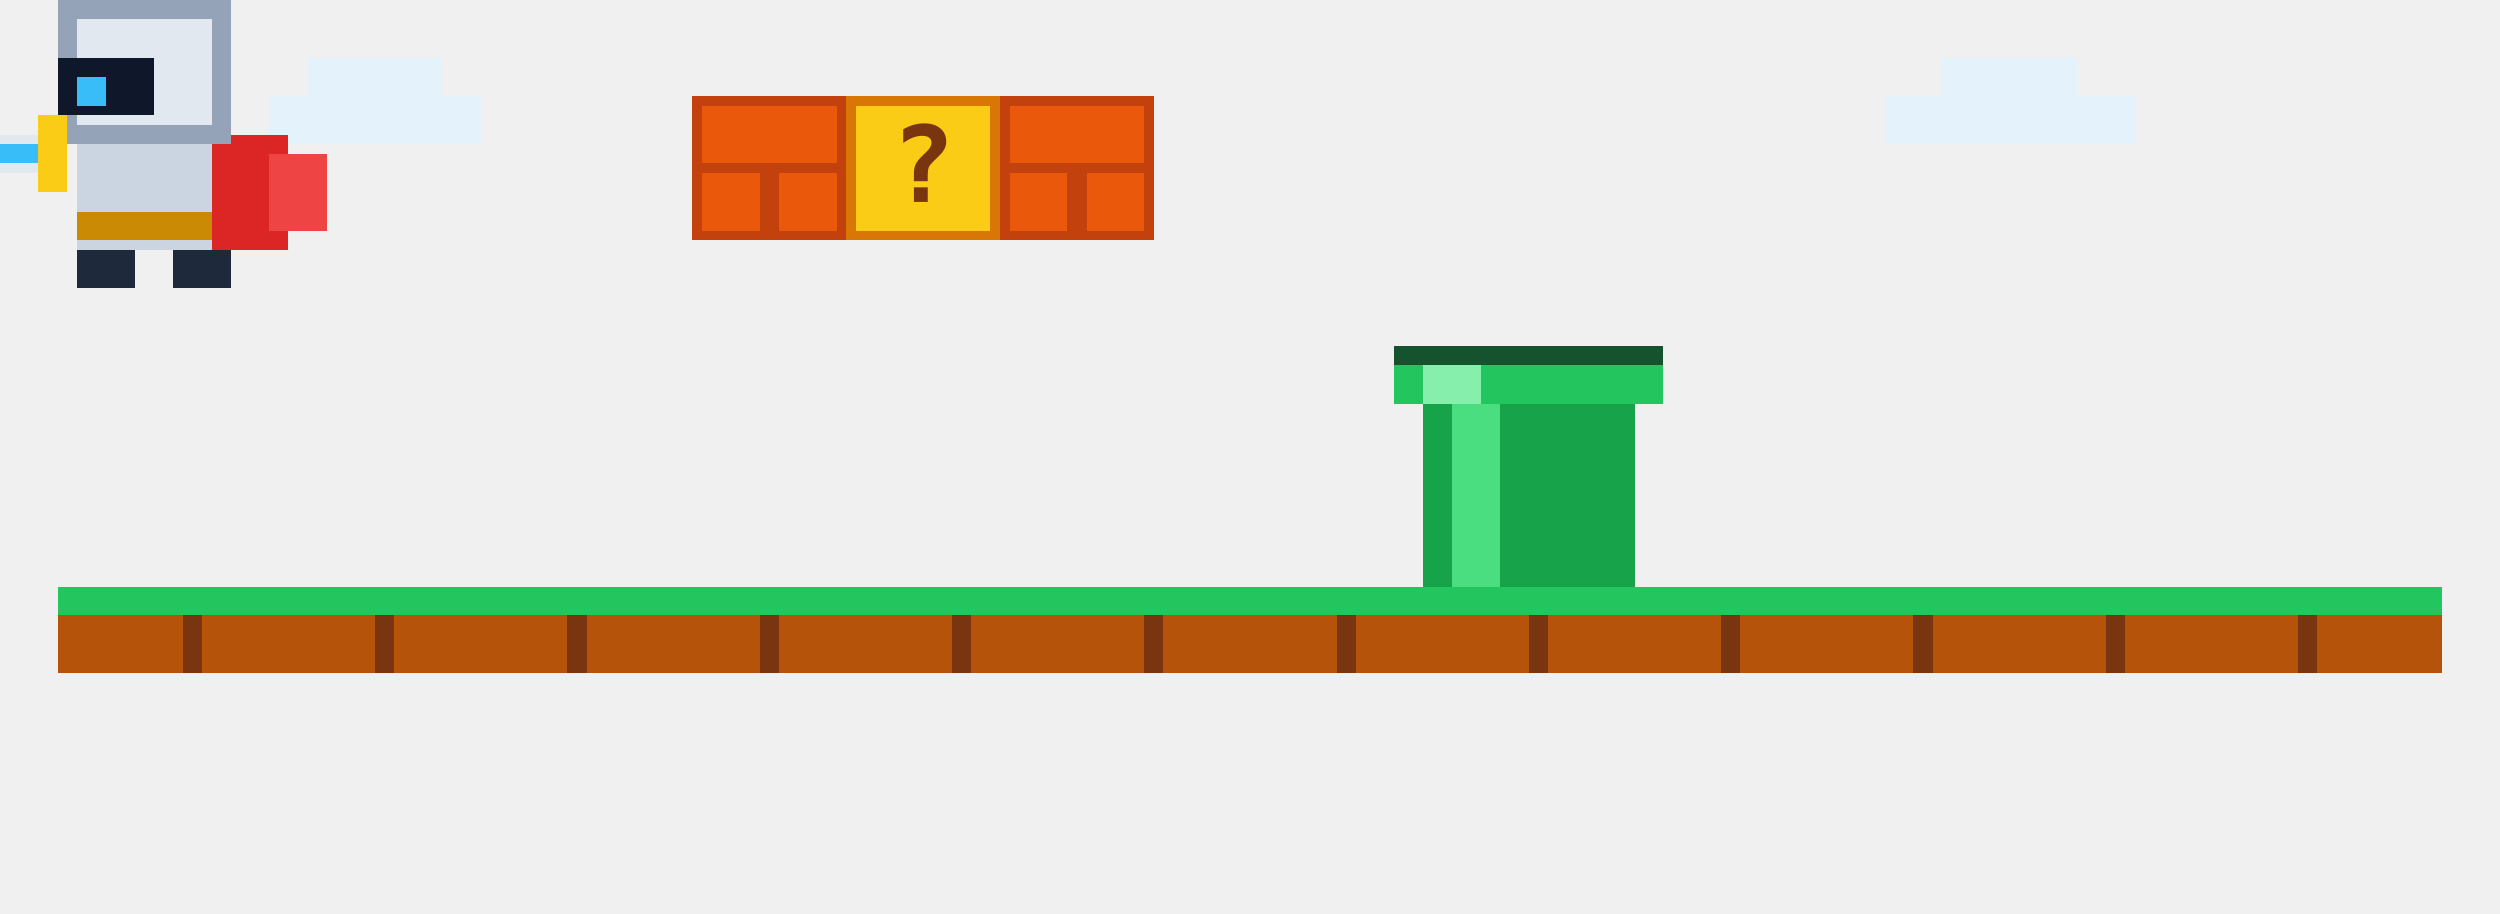
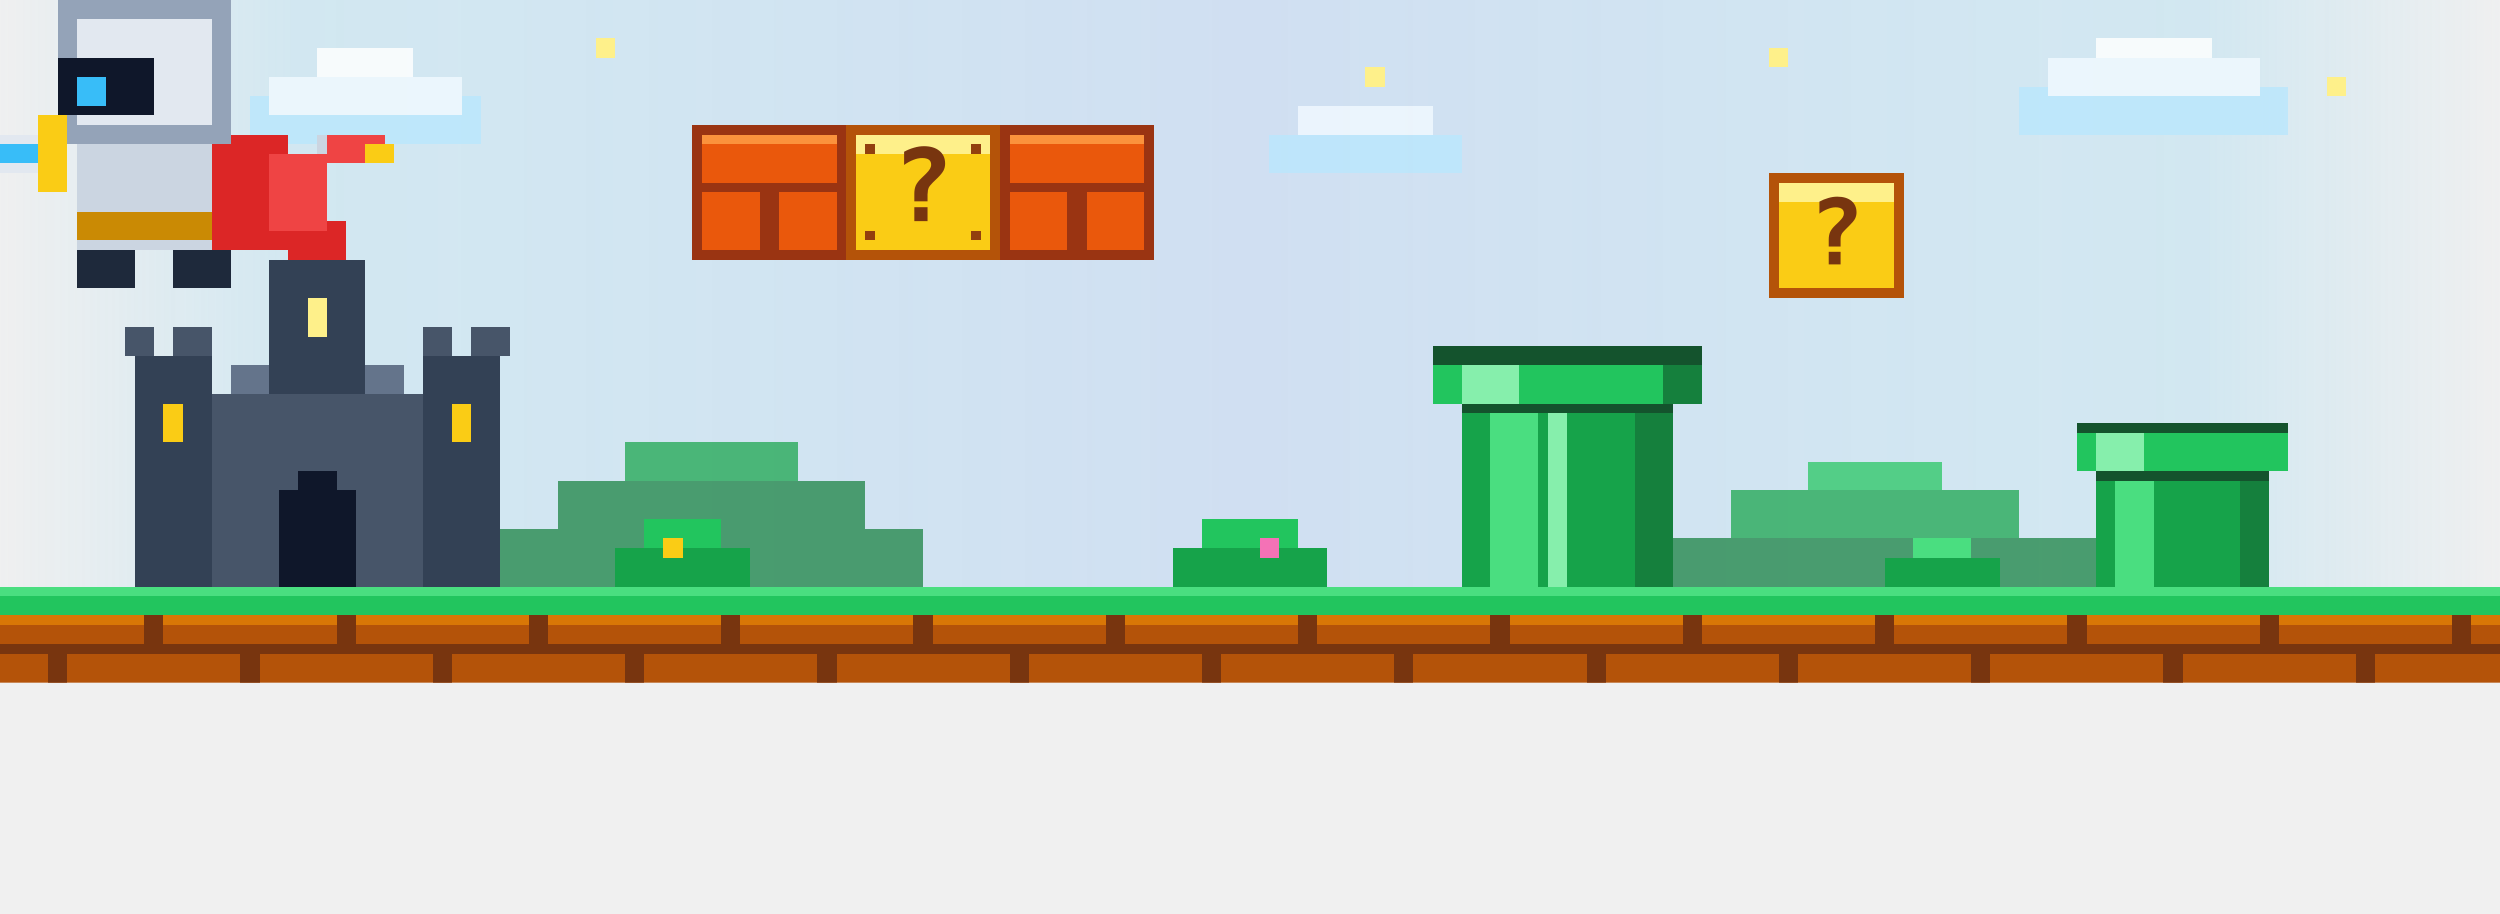
- <svg xmlns="http://www.w3.org/2000/svg" viewBox="0 0 260 95" shape-rendering="crispEdges">
+ <svg xmlns="http://www.w3.org/2000/svg" viewBox="0 0 260 95" width="260" height="95" shape-rendering="crispEdges">
  <defs>
-     <clipPath id="pkaClip">
+     <clipPath id="pka-clip">
      <rect x="0" y="0" width="260" height="71" />
    </clipPath>
+     <linearGradient id="pka-sky-fade" x1="0%" y1="0%" x2="100%" y2="0%">
+       <stop offset="0%" stop-color="#38bdf8" stop-opacity="0" />
+       <stop offset="12%" stop-color="#38bdf8" stop-opacity="0.16" />
+       <stop offset="50%" stop-color="#60a5fa" stop-opacity="0.22" />
+       <stop offset="88%" stop-color="#38bdf8" stop-opacity="0.16" />
+       <stop offset="100%" stop-color="#38bdf8" stop-opacity="0" />
+     </linearGradient>
    <style>
-       /* Retro 8-bit Stage sitting flush on bubble top border y=70! */
-       .pk-runner { animation: pkRunStage 2.8s linear infinite; }
-       .pk-legs { animation: pkStride 0.22s steps(2) infinite; }
-       .pk-qblock { transform-origin: 96px 18px; animation: pkBumpBlock 2.8s ease-out infinite; }
-       .pk-coin { animation: pkCoinPop 2.8s ease-out infinite; opacity: 0; }
-       .pk-score { animation: pkScorePop 2.8s ease-out infinite; opacity: 0; }
+       /* Silky 60fps decoupled horizontal travel + gravity-arc platformer jumps */
+       .pka-run-x { animation: pkaRunX 3.6s linear infinite; }
+       .pka-jump-y { animation: pkaJumpY 3.6s linear infinite; }
+       .pka-stride { animation: pkaStride 0.2s steps(2) infinite; }
+       .pka-cape { animation: pkaCapeWave 0.24s steps(2) infinite; }
+       .pka-flag { animation: pkaFlagWave 0.6s steps(2) infinite; }
+       .pka-cloud-slow { animation: pkaCloudDrift 18s linear infinite; }
+       .pka-cloud-fast { animation: pkaCloudDrift 12s linear -5s infinite; }
+       .pka-star1 { animation: pkaTwinkle 1.4s steps(2) infinite; }
+       .pka-star2 { animation: pkaTwinkle 1.8s steps(2) -0.7s infinite; }
+       .pka-qblock { animation: pkaBumpBlock 3.6s cubic-bezier(0.33, 1, 0.68, 1) infinite; }
+       .pka-qshine { animation: pkaShimmer 0.9s steps(2) infinite; }
+       .pka-coin { animation: pkaCoinPop 3.6s linear infinite; opacity: 0; }
+       .pka-score { animation: pkaScorePop 3.6s linear infinite; opacity: 0; }
+       .pka-spark { animation: pkaSparkPop 3.6s linear infinite; opacity: 0; }

-       @keyframes pkRunStage {
-         0%   { transform: translate(220px, 31px); }
-         18%  { transform: translate(178px, 31px); }
-         30%  { transform: translate(150px, 5px); }
-         42%  { transform: translate(122px, 31px); }
-         52%  { transform: translate(100px, 31px); }
-         62%  { transform: translate(86px, 16px); }
-         74%  { transform: translate(62px, 31px); }
-         100% { transform: translate(-36px, 31px); }
-       }
-       @keyframes pkStride { 0% { transform: translateY(0); } 100% { transform: translateY(-2px); } }
-       @keyframes pkBumpBlock {
-         0%, 59%, 70%, 100% { transform: translateY(0); }
-         63% { transform: translateY(-5px); }
-       }
-       @keyframes pkCoinPop {
-         0%, 60% { opacity: 0; transform: translate(94px, 12px) scaleX(1); }
-         64% { opacity: 1; transform: translate(94px, 1px) scaleX(0.3); }
-         72% { opacity: 1; transform: translate(94px, -1px) scaleX(1); }
-         84%, 100% { opacity: 0; transform: translate(94px, 6px) scaleX(0.3); }
-       }
-       @keyframes pkScorePop {
-         0%, 63% { opacity: 0; transform: translateY(0); }
-         68%, 82% { opacity: 1; transform: translateY(-3px); }
-         90%, 100% { opacity: 0; transform: translateY(-6px); }
+       @keyframes pkaRunX {
+         0%   { transform: translateX(265px); opacity: 0; }
+         4%   { opacity: 1; }
+         94%  { opacity: 1; }
+         100% { transform: translateX(-45px); opacity: 0; }
+       }
+       @keyframes pkaJumpY {
+         0%, 10% { transform: translateY(31px); animation-timing-function: cubic-bezier(0.33, 1, 0.68, 1); }
+         17%     { transform: translateY(15px); animation-timing-function: cubic-bezier(0.32, 0, 0.67, 0); }
+         24%, 29%{ transform: translateY(31px); animation-timing-function: cubic-bezier(0.33, 1, 0.68, 1); }
+         37.5%   { transform: translateY(4px);  animation-timing-function: cubic-bezier(0.32, 0, 0.67, 0); }
+         46%, 52%{ transform: translateY(31px); animation-timing-function: cubic-bezier(0.33, 1, 0.68, 1); }
+         59%     { transform: translateY(15px); animation-timing-function: cubic-bezier(0.32, 0, 0.67, 0); }
+         66%, 100%{ transform: translateY(31px); }
+       }
+       @keyframes pkaStride {
+         0%   { transform: translateY(0); }
+         100% { transform: translateY(-2px); }
+       }
+       @keyframes pkaCapeWave {
+         0%   { transform: translateY(0); }
+         100% { transform: translateY(-1px); }
+       }
+       @keyframes pkaFlagWave {
+         0%   { transform: translateX(0); }
+         100% { transform: translateX(1px); }
+       }
+       @keyframes pkaCloudDrift {
+         0%   { transform: translateX(0); }
+         100% { transform: translateX(-260px); }
+       }
+       @keyframes pkaTwinkle {
+         0%   { opacity: 0.3; }
+         100% { opacity: 1; }
+       }
+       @keyframes pkaBumpBlock {
+         0%, 57%, 66%, 100% { transform: translateY(0); }
+         60% { transform: translateY(-5px); }
+       }
+       @keyframes pkaShimmer {
+         0%   { opacity: 0.35; }
+         100% { opacity: 0.95; }
+       }
+       @keyframes pkaCoinPop {
+         0%, 58% { opacity: 0; transform: translate(96px, 12px) scaleX(1); animation-timing-function: cubic-bezier(0.33, 1, 0.68, 1); }
+         63%     { opacity: 1; transform: translate(96px, 1px) scaleX(0.35); animation-timing-function: linear; }
+         68%     { opacity: 1; transform: translate(96px, 0px) scaleX(1); animation-timing-function: cubic-bezier(0.32, 0, 0.67, 0); }
+         76%, 100% { opacity: 0; transform: translate(96px, 8px) scaleX(0.35); }
+       }
+       @keyframes pkaScorePop {
+         0%, 61% { opacity: 0; transform: translateY(2px); }
+         65%, 78%{ opacity: 1; transform: translateY(-2px); }
+         86%, 100%{ opacity: 0; transform: translateY(-5px); }
+       }
+       @keyframes pkaSparkPop {
+         0%, 58% { opacity: 0; }
+         62%, 72%{ opacity: 1; }
+         78%, 100%{ opacity: 0; }
      }
    </style>
  </defs>
-   <g clip-path="url(#pkaClip)">
-     <g fill="#e0f2fe" opacity="0.8">
-       <rect x="28" y="10" width="22" height="5" />
-       <rect x="32" y="6" width="14" height="4" />
-       <rect x="196" y="10" width="26" height="5" />
-       <rect x="202" y="6" width="14" height="4" />
-     </g>
-     <rect x="6" y="61" width="248" height="3" fill="#22c55e" />
-     <rect x="6" y="64" width="248" height="6" fill="#b45309" />
-     <path d="M 20 64 V 70 M 40 64 V 70 M 60 64 V 70 M 80 64 V 70 M 100 64 V 70 M 120 64 V 70 M 140 64 V 70 M 160 64 V 70 M 180 64 V 70 M 200 64 V 70 M 220 64 V 70 M 240 64 V 70" stroke="#78350f" stroke-width="2" />
-     <g>
-       <rect x="148" y="42" width="22" height="19" fill="#16a34a" />
-       <rect x="151" y="42" width="5" height="19" fill="#4ade80" />
-       <rect x="145" y="36" width="28" height="6" fill="#22c55e" />
-       <rect x="148" y="36" width="6" height="6" fill="#86efac" />
-       <rect x="145" y="36" width="28" height="2" fill="#14532d" />
-     </g>
-     <g>
-       <rect x="72" y="10" width="16" height="15" fill="#c2410c" />
-       <rect x="73" y="11" width="14" height="6" fill="#ea580c" />
-       <rect x="73" y="18" width="6" height="6" fill="#ea580c" />
-       <rect x="81" y="18" width="6" height="6" fill="#ea580c" />
-       <rect x="104" y="10" width="16" height="15" fill="#c2410c" />
-       <rect x="105" y="11" width="14" height="6" fill="#ea580c" />
-       <rect x="105" y="18" width="6" height="6" fill="#ea580c" />
-       <rect x="113" y="18" width="6" height="6" fill="#ea580c" />
-       <g class="pk-qblock">
-         <rect x="88" y="10" width="16" height="15" fill="#d97706" />
-         <rect x="89" y="11" width="14" height="13" fill="#facc15" />
-         <text x="96" y="21" font-family="Consolas, monospace" font-size="11" font-weight="900" fill="#78350f" text-anchor="middle">?</text>
-       </g>
-     </g>
-     <g class="pk-coin">
-       <rect x="-4" y="0" width="8" height="10" fill="#facc15" />
-       <rect x="-2" y="2" width="4" height="6" fill="#fef08a" />
-     </g>
-     <text class="pk-score" x="116" y="9" font-family="Consolas, monospace" font-size="7.5" font-weight="900" fill="#fef08a" text-anchor="middle">+100</text>
-     <g class="pk-runner">
-       <g class="pk-legs">
-         <rect x="18" y="14" width="12" height="12" fill="#dc2626" />
-         <rect x="28" y="16" width="6" height="8" fill="#ef4444" />
-         <rect x="8" y="26" width="6" height="4" fill="#1e293b" />
-         <rect x="18" y="26" width="6" height="4" fill="#1e293b" />
-         <rect x="8" y="14" width="14" height="12" fill="#cbd5e1" />
-         <rect x="8" y="22" width="14" height="3" fill="#ca8a04" />
-         <rect x="10" y="-4" width="14" height="5" fill="#ef4444" />
-         <rect x="6" y="0" width="18" height="15" fill="#94a3b8" />
-         <rect x="8" y="2" width="14" height="11" fill="#e2e8f0" />
-         <rect x="6" y="6" width="10" height="6" fill="#0f172a" />
-         <rect x="8" y="8" width="3" height="3" fill="#38bdf8" />
-         <rect x="-8" y="14" width="14" height="4" fill="#e2e8f0" />
-         <rect x="-6" y="15" width="10" height="2" fill="#38bdf8" />
-         <rect x="4" y="12" width="3" height="8" fill="#facc15" />
+   <g clip-path="url(#pka-clip)">
+     <rect x="0" y="0" width="260" height="62" fill="url(#pka-sky-fade)" />
+     <g fill="#fef08a">
+       <rect class="pka-star1" x="14" y="6" width="2" height="2" />
+       <rect class="pka-star2" x="62" y="4" width="2" height="2" />
+       <rect class="pka-star1" x="142" y="7" width="2" height="2" />
+       <rect class="pka-star2" x="184" y="5" width="2" height="2" />
+       <rect class="pka-star1" x="242" y="8" width="2" height="2" />
+     </g>
+     <g class="pka-cloud-slow" opacity="0.82">
+       <g>
+         <rect x="26" y="10" width="24" height="5" fill="#bae6fd" />
+         <rect x="28" y="8" width="20" height="4" fill="#f0f9ff" />
+         <rect x="33" y="5" width="10" height="3" fill="#ffffff" />
+         <rect x="132" y="14" width="20" height="4" fill="#bae6fd" />
+         <rect x="135" y="11" width="14" height="3" fill="#f0f9ff" />
+         <rect x="210" y="9" width="28" height="5" fill="#bae6fd" />
+         <rect x="213" y="6" width="22" height="4" fill="#f0f9ff" />
+         <rect x="218" y="4" width="12" height="2" fill="#ffffff" />
+       </g>
+       <g transform="translate(260, 0)">
+         <rect x="26" y="10" width="24" height="5" fill="#bae6fd" />
+         <rect x="28" y="8" width="20" height="4" fill="#f0f9ff" />
+         <rect x="33" y="5" width="10" height="3" fill="#ffffff" />
+         <rect x="132" y="14" width="20" height="4" fill="#bae6fd" />
+         <rect x="135" y="11" width="14" height="3" fill="#f0f9ff" />
+         <rect x="210" y="9" width="28" height="5" fill="#bae6fd" />
+         <rect x="213" y="6" width="22" height="4" fill="#f0f9ff" />
+         <rect x="218" y="4" width="12" height="2" fill="#ffffff" />
+       </g>
+     </g>
+     <g opacity="0.72">
+       <rect x="52" y="55" width="44" height="6" fill="#15803d" />
+       <rect x="58" y="50" width="32" height="5" fill="#15803d" />
+       <rect x="65" y="46" width="18" height="4" fill="#16a34a" />
+       <rect x="172" y="56" width="46" height="5" fill="#15803d" />
+       <rect x="180" y="51" width="30" height="5" fill="#16a34a" />
+       <rect x="188" y="48" width="14" height="3" fill="#22c55e" />
+     </g>
+     <g>
+       <rect x="14" y="37" width="8" height="24" fill="#334155" />
+       <rect x="44" y="37" width="8" height="24" fill="#334155" />
+       <rect x="13" y="34" width="3" height="3" fill="#475569" />
+       <rect x="18" y="34" width="4" height="3" fill="#475569" />
+       <rect x="44" y="34" width="3" height="3" fill="#475569" />
+       <rect x="49" y="34" width="4" height="3" fill="#475569" />
+       <rect x="22" y="41" width="22" height="20" fill="#475569" />
+       <rect x="24" y="38" width="4" height="3" fill="#64748b" />
+       <rect x="31" y="38" width="4" height="3" fill="#64748b" />
+       <rect x="38" y="38" width="4" height="3" fill="#64748b" />
+       <rect x="28" y="27" width="10" height="14" fill="#334155" />
+       <rect x="30" y="23" width="6" height="4" fill="#dc2626" />
+       <rect x="32" y="19" width="2" height="4" fill="#ef4444" />
+       <rect x="33" y="14" width="1" height="6" fill="#cbd5e1" />
+       <g class="pka-flag">
+         <rect x="34" y="14" width="6" height="3" fill="#ef4444" />
+         <rect x="38" y="15" width="3" height="2" fill="#facc15" />
+       </g>
+       <rect x="17" y="42" width="2" height="4" fill="#facc15" />
+       <rect x="47" y="42" width="2" height="4" fill="#facc15" />
+       <rect x="32" y="31" width="2" height="4" fill="#fef08a" />
+       <rect x="29" y="51" width="8" height="10" fill="#0f172a" />
+       <rect x="31" y="49" width="4" height="2" fill="#0f172a" />
+     </g>
+     <g>
+       <rect x="64" y="57" width="14" height="4" fill="#16a34a" />
+       <rect x="67" y="54" width="8" height="3" fill="#22c55e" />
+       <rect x="69" y="56" width="2" height="2" fill="#facc15" />
+       <rect x="122" y="57" width="16" height="4" fill="#16a34a" />
+       <rect x="125" y="54" width="10" height="3" fill="#22c55e" />
+       <rect x="131" y="56" width="2" height="2" fill="#f472b6" />
+       <rect x="196" y="58" width="12" height="3" fill="#16a34a" />
+       <rect x="199" y="56" width="6" height="2" fill="#4ade80" />
+     </g>
+     <g>
+       <rect x="152" y="42" width="22" height="19" fill="#16a34a" />
+       <rect x="155" y="42" width="5" height="19" fill="#4ade80" />
+       <rect x="161" y="42" width="2" height="19" fill="#86efac" />
+       <rect x="170" y="42" width="4" height="19" fill="#15803d" />
+       <rect x="149" y="36" width="28" height="6" fill="#22c55e" />
+       <rect x="152" y="36" width="6" height="6" fill="#86efac" />
+       <rect x="173" y="36" width="4" height="6" fill="#15803d" />
+       <rect x="149" y="36" width="28" height="2" fill="#14532d" />
+       <rect x="152" y="42" width="22" height="1" fill="#14532d" />
+     </g>
+     <g>
+       <rect x="218" y="49" width="18" height="12" fill="#16a34a" />
+       <rect x="220" y="49" width="4" height="12" fill="#4ade80" />
+       <rect x="233" y="49" width="3" height="12" fill="#15803d" />
+       <rect x="216" y="44" width="22" height="5" fill="#22c55e" />
+       <rect x="218" y="44" width="5" height="5" fill="#86efac" />
+       <rect x="216" y="44" width="22" height="1" fill="#14532d" />
+       <rect x="218" y="49" width="18" height="1" fill="#14532d" />
+     </g>
+     <g>
+       <rect x="72" y="13" width="16" height="14" fill="#9a3412" />
+       <rect x="73" y="14" width="14" height="5" fill="#ea580c" />
+       <rect x="73" y="14" width="14" height="1" fill="#fb923c" />
+       <rect x="73" y="20" width="6" height="6" fill="#ea580c" />
+       <rect x="81" y="20" width="6" height="6" fill="#ea580c" />
+       <rect x="104" y="13" width="16" height="14" fill="#9a3412" />
+       <rect x="105" y="14" width="14" height="5" fill="#ea580c" />
+       <rect x="105" y="14" width="14" height="1" fill="#fb923c" />
+       <rect x="105" y="20" width="6" height="6" fill="#ea580c" />
+       <rect x="113" y="20" width="6" height="6" fill="#ea580c" />
+       <g class="pka-qblock">
+         <rect x="88" y="13" width="16" height="14" fill="#b45309" />
+         <rect x="89" y="14" width="14" height="12" fill="#facc15" />
+         <rect class="pka-qshine" x="89" y="14" width="14" height="2" fill="#fef08a" />
+         <rect x="90" y="15" width="1" height="1" fill="#92400e" />
+         <rect x="101" y="15" width="1" height="1" fill="#92400e" />
+         <rect x="90" y="24" width="1" height="1" fill="#92400e" />
+         <rect x="101" y="24" width="1" height="1" fill="#92400e" />
+         <text x="96" y="23" font-family="Consolas, monospace" font-size="10.5" font-weight="900" fill="#78350f" text-anchor="middle">?</text>
+       </g>
+     </g>
+     <g>
+       <rect x="184" y="18" width="14" height="13" fill="#b45309" />
+       <rect x="185" y="19" width="12" height="11" fill="#facc15" />
+       <rect class="pka-qshine" x="185" y="19" width="12" height="2" fill="#fef08a" />
+       <text x="191" y="27.5" font-family="Consolas, monospace" font-size="9.5" font-weight="900" fill="#78350f" text-anchor="middle">?</text>
+     </g>
+     <g class="pka-coin">
+       <rect x="-4" y="0" width="8" height="10" fill="#eab308" />
+       <rect x="-3" y="1" width="6" height="8" fill="#facc15" />
+       <rect x="-1" y="2" width="2" height="6" fill="#fef08a" />
+     </g>
+     <g class="pka-spark" fill="#fef08a">
+       <rect x="85" y="5" width="2" height="2" />
+       <rect x="105" y="7" width="2" height="2" />
+       <rect x="95" y="1" width="2" height="2" />
+     </g>
+     <text class="pka-score" x="116" y="10" font-family="Consolas, monospace" font-size="7.5" font-weight="900" fill="#fef08a" text-anchor="middle">+100</text>
+     <rect x="0" y="61" width="260" height="3" fill="#22c55e" />
+     <rect x="0" y="61" width="260" height="1" fill="#4ade80" />
+     <rect x="0" y="64" width="260" height="7" fill="#b45309" />
+     <rect x="0" y="64" width="260" height="1" fill="#d97706" />
+     <rect x="0" y="67" width="260" height="1" fill="#78350f" />
+     <path d="M 16 64 V 67 M 36 64 V 67 M 56 64 V 67 M 76 64 V 67 M 96 64 V 67 M 116 64 V 67 M 136 64 V 67 M 156 64 V 67 M 176 64 V 67 M 196 64 V 67 M 216 64 V 67 M 236 64 V 67 M 256 64 V 67" stroke="#78350f" stroke-width="2" />
+     <path d="M 6 68 V 71 M 26 68 V 71 M 46 68 V 71 M 66 68 V 71 M 86 68 V 71 M 106 68 V 71 M 126 68 V 71 M 146 68 V 71 M 166 68 V 71 M 186 68 V 71 M 206 68 V 71 M 226 68 V 71 M 246 68 V 71" stroke="#78350f" stroke-width="2" />
+     <g class="pka-run-x">
+       <g class="pka-jump-y">
+         <g class="pka-stride">
+           <g class="pka-cape">
+             <rect x="18" y="14" width="12" height="12" fill="#dc2626" />
+             <rect x="28" y="16" width="6" height="8" fill="#ef4444" />
+           </g>
+           <rect x="8" y="26" width="6" height="4" fill="#1e293b" />
+           <rect x="18" y="26" width="6" height="4" fill="#1e293b" />
+           <rect x="8" y="14" width="14" height="12" fill="#cbd5e1" />
+           <rect x="8" y="22" width="14" height="3" fill="#ca8a04" />
+           <rect x="10" y="-4" width="14" height="5" fill="#ef4444" />
+           <rect x="6" y="0" width="18" height="15" fill="#94a3b8" />
+           <rect x="8" y="2" width="14" height="11" fill="#e2e8f0" />
+           <rect x="6" y="6" width="10" height="6" fill="#0f172a" />
+           <rect x="8" y="8" width="3" height="3" fill="#38bdf8" />
+           <rect x="-8" y="14" width="14" height="4" fill="#e2e8f0" />
+           <rect x="-6" y="15" width="10" height="2" fill="#38bdf8" />
+           <rect x="4" y="12" width="3" height="8" fill="#facc15" />
+         </g>
      </g>
    </g>
  </g>
</svg>
